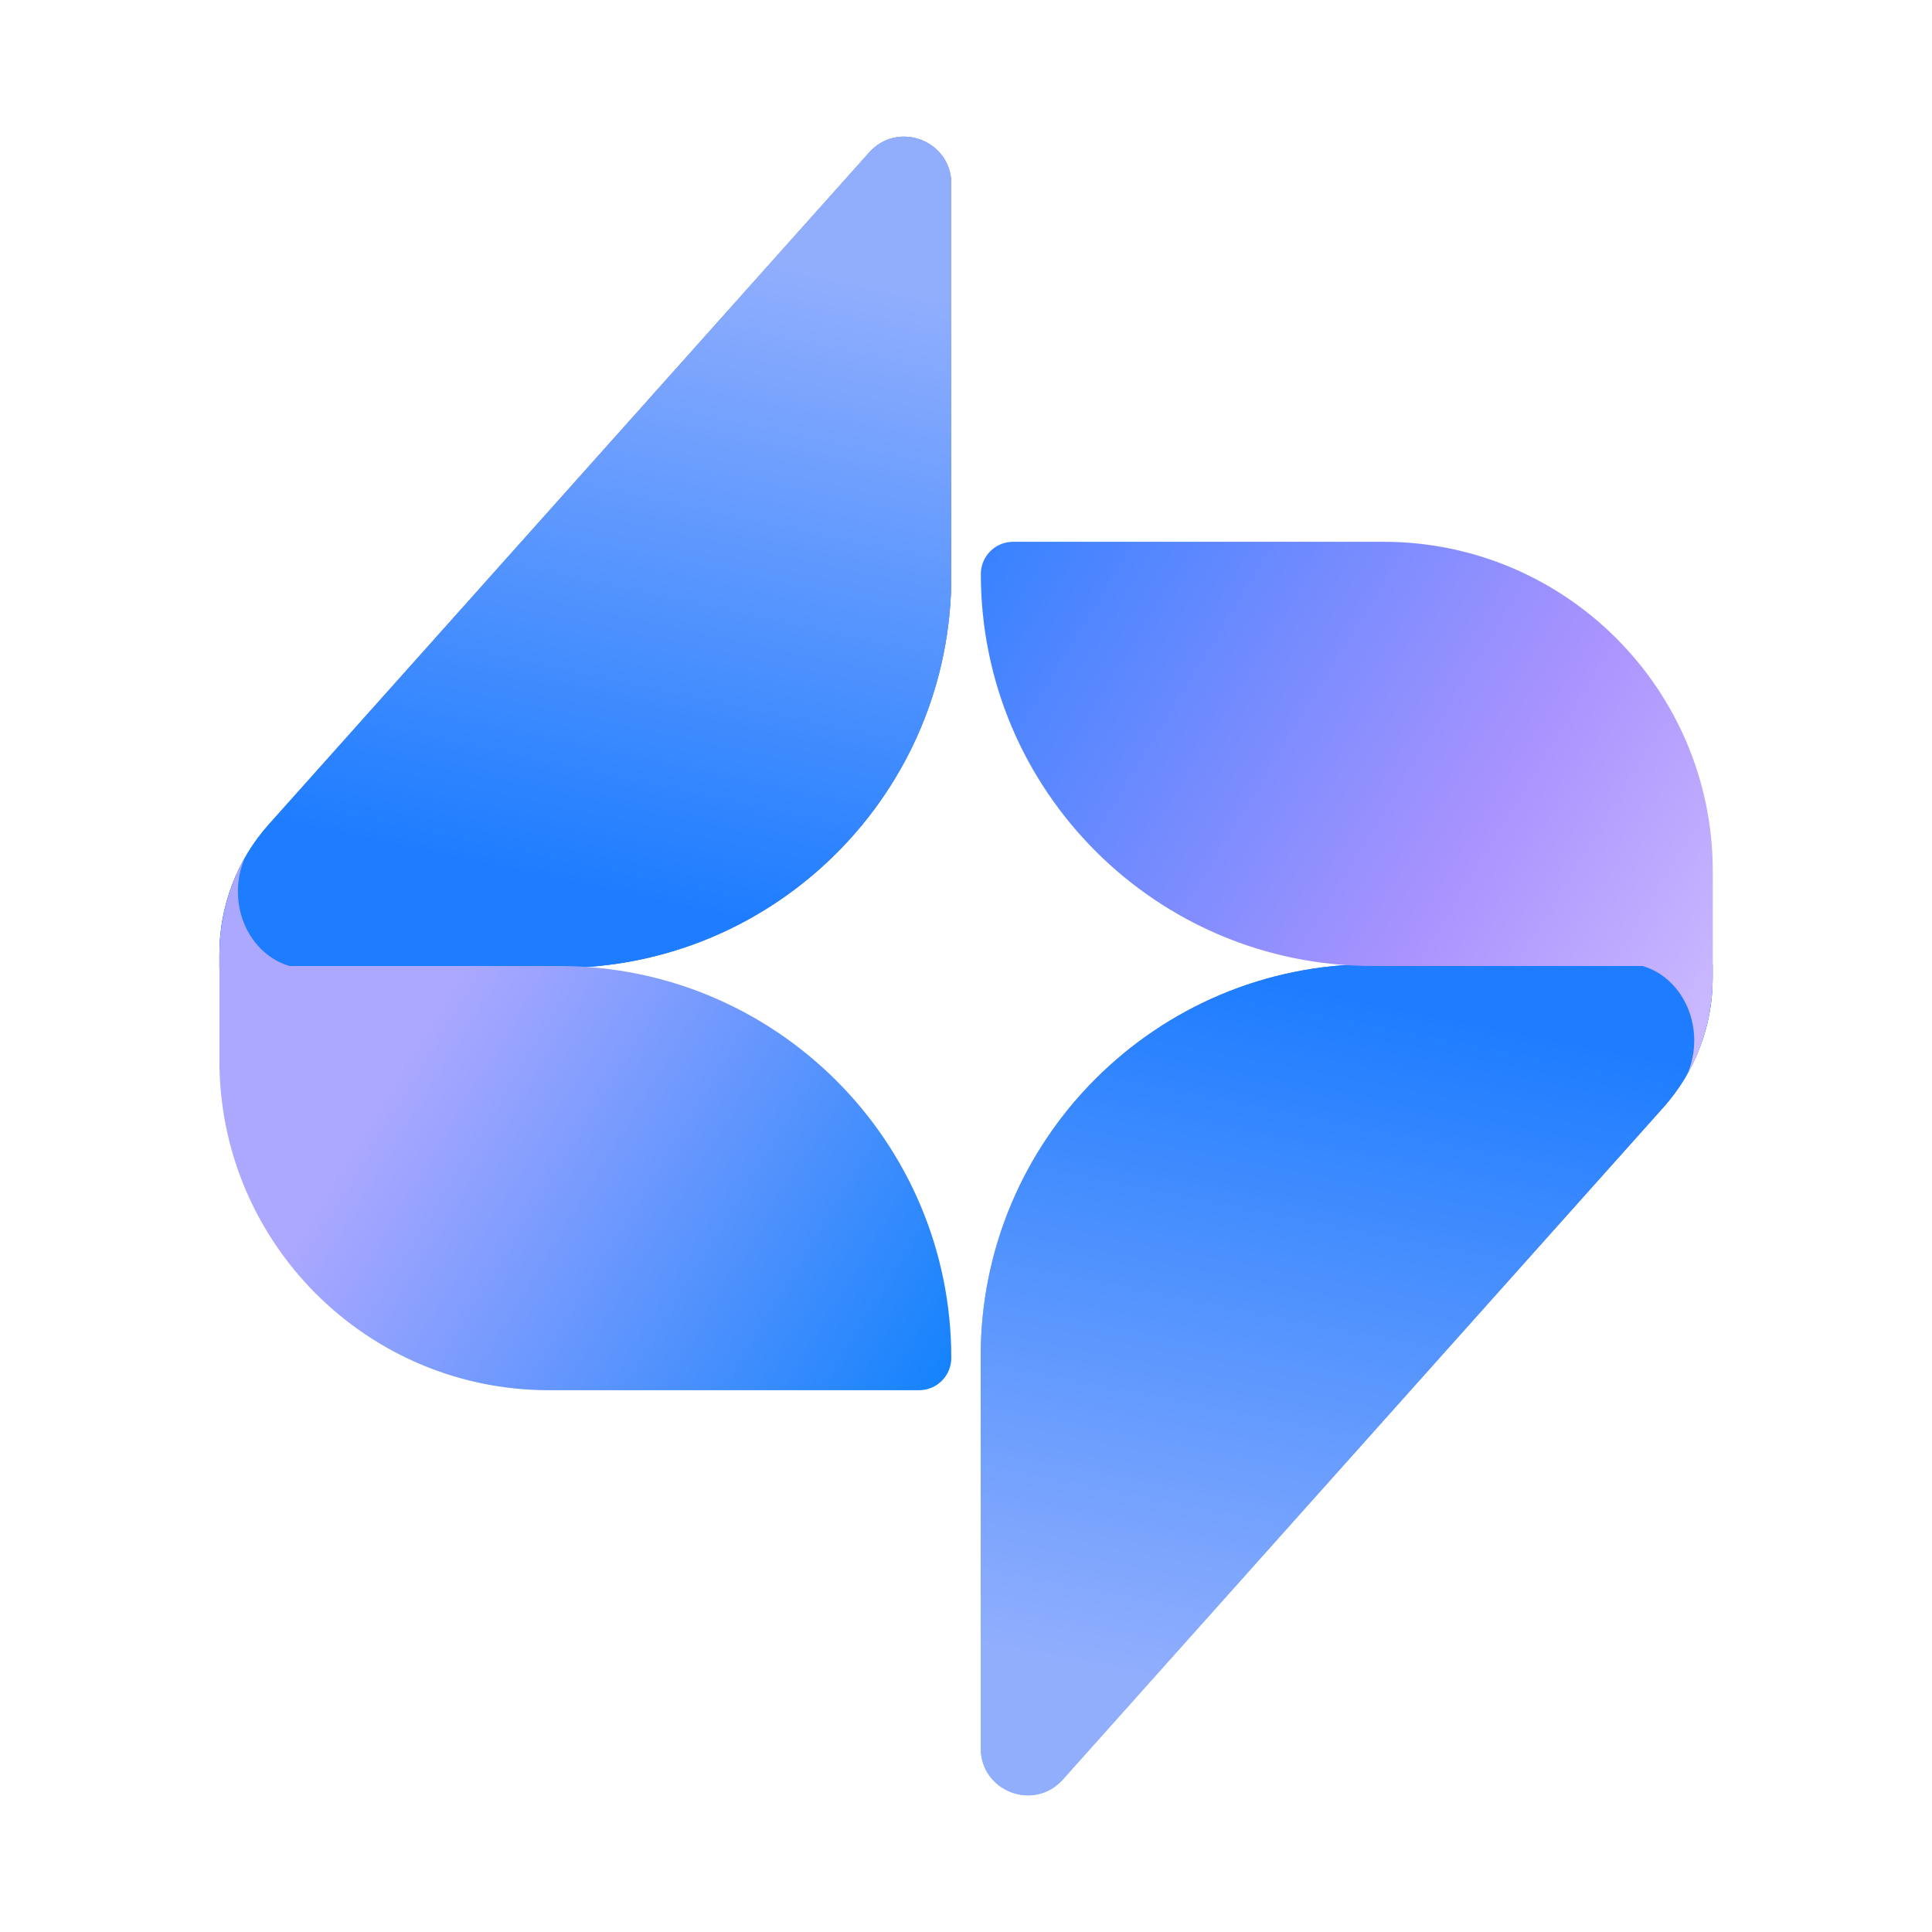
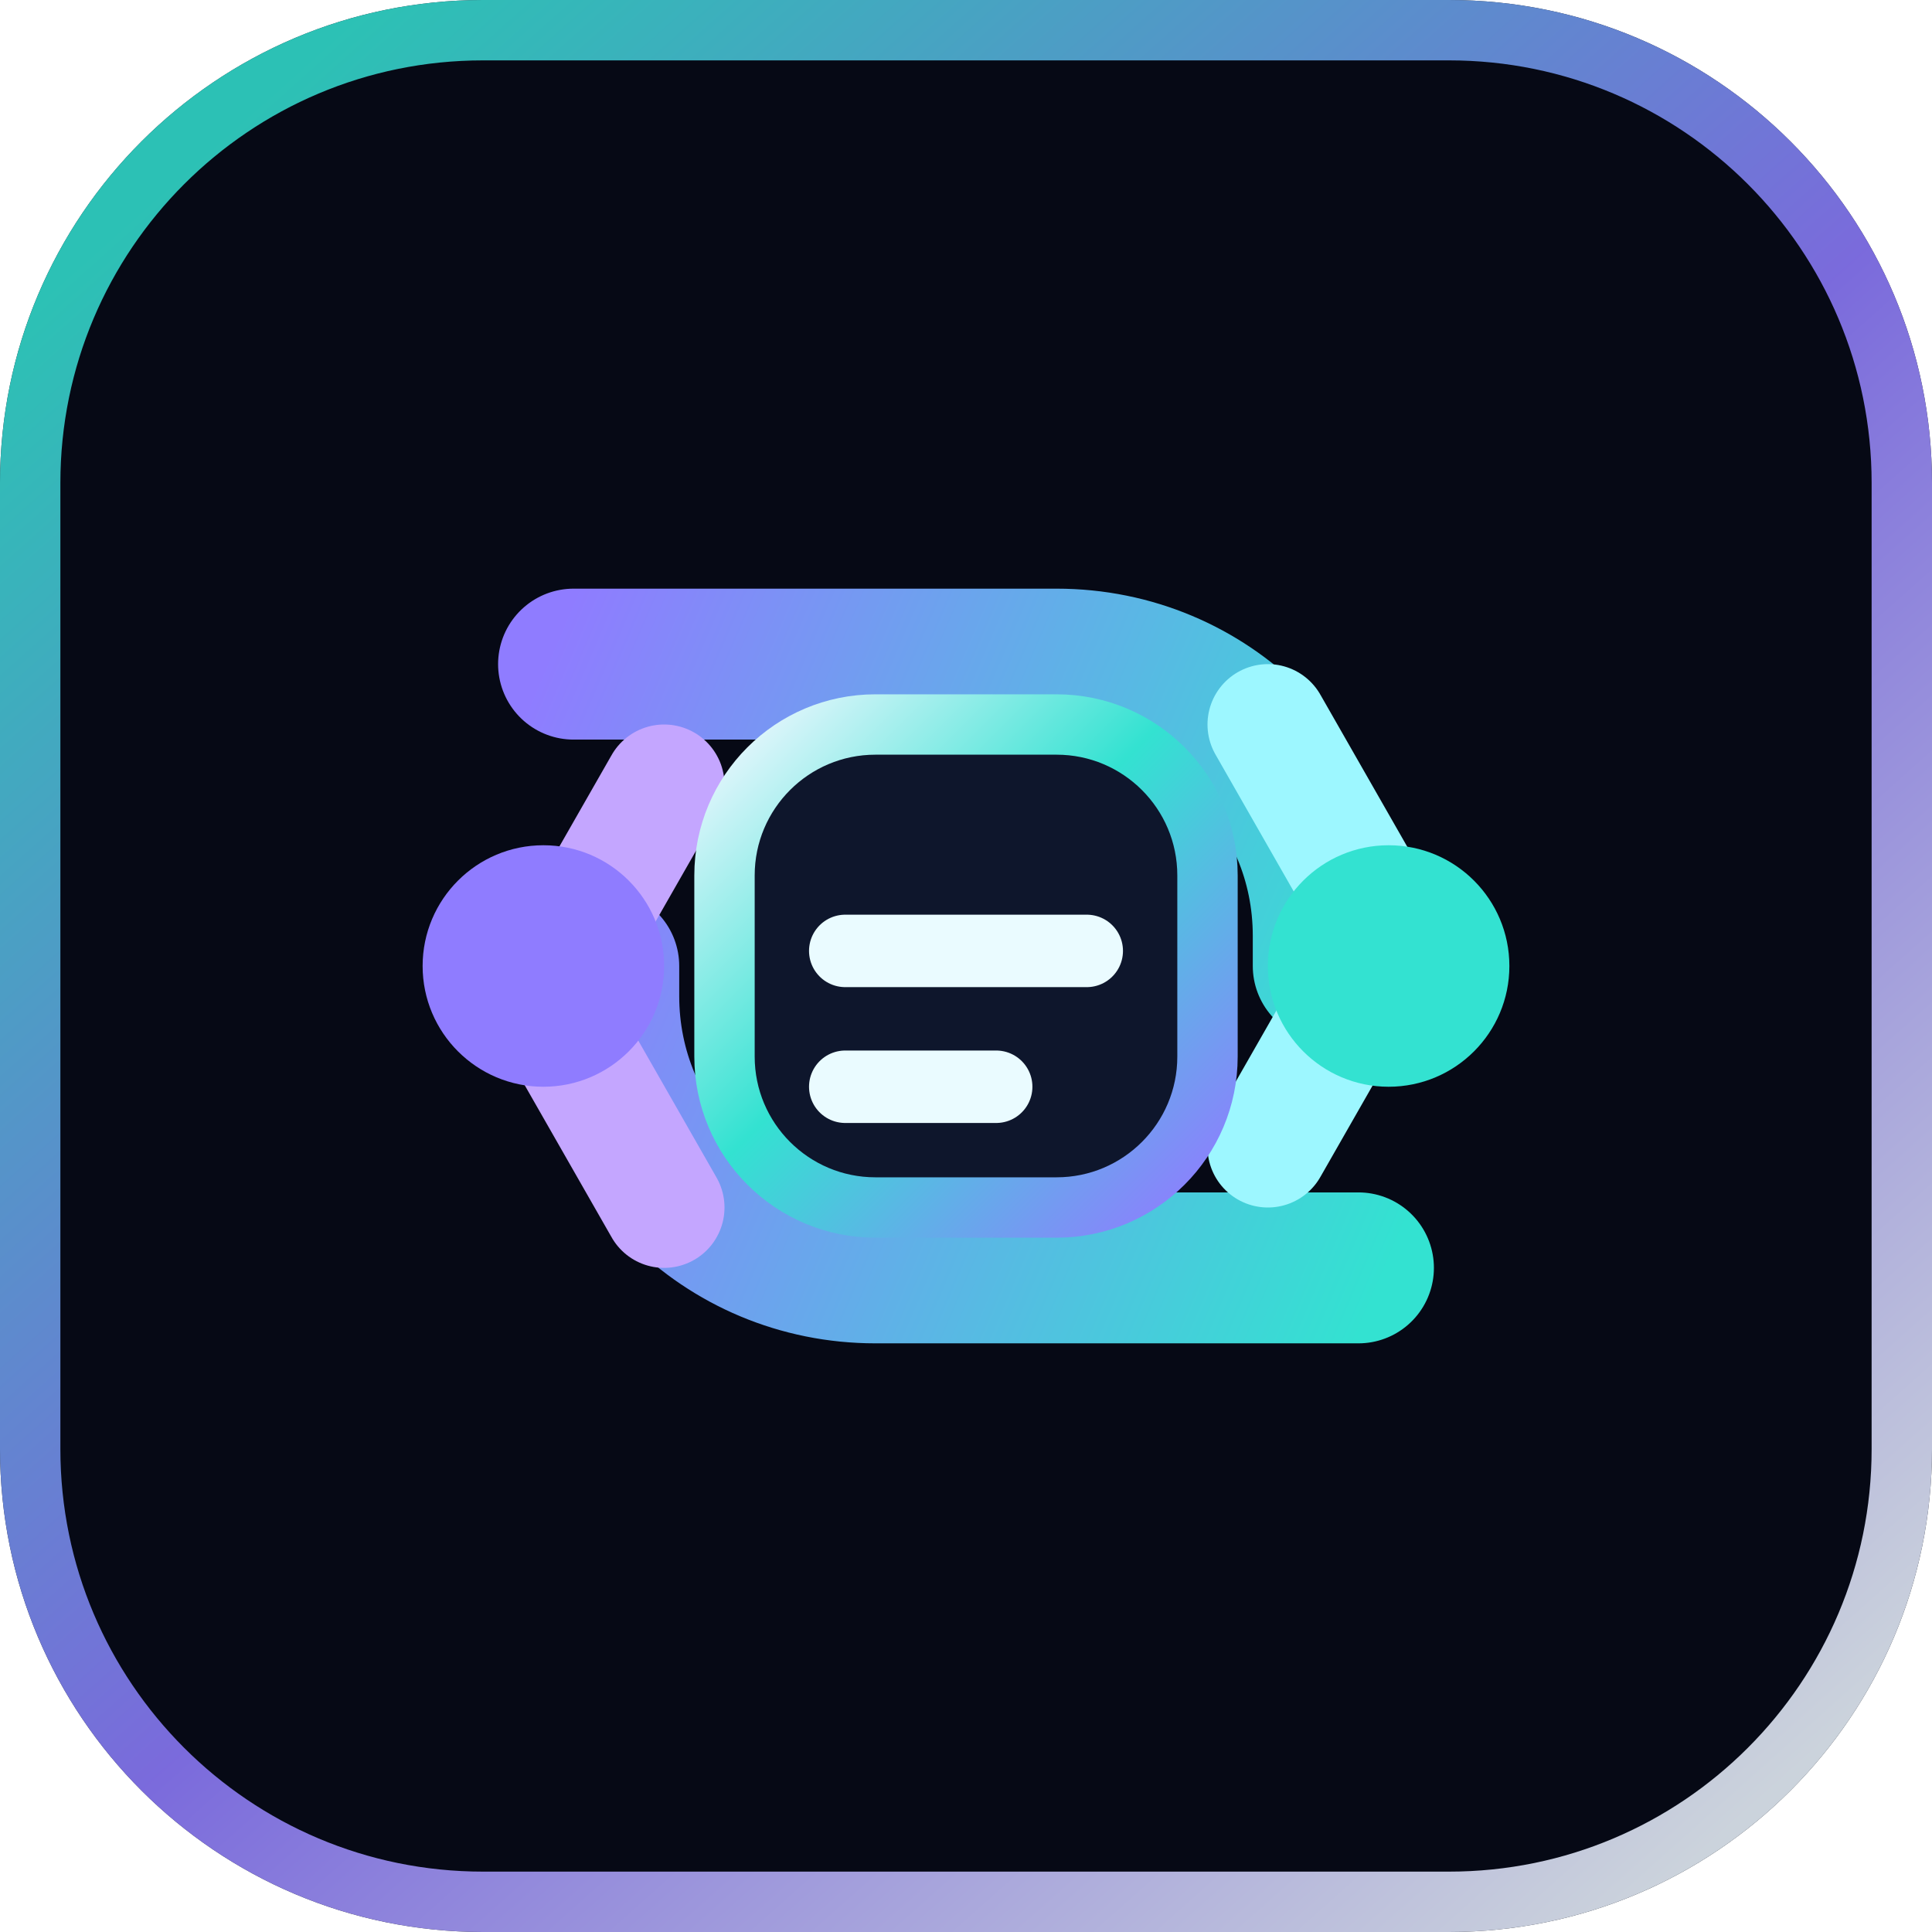
- <svg xmlns="http://www.w3.org/2000/svg" width="28" height="28" viewBox="0 0 28 28" fill="none">
-   <path d="M14.213 25.336V19.653C14.213 16.516 16.756 13.973 19.893 13.973H24.821V14.178C24.821 14.868 24.566 15.536 24.106 16.05L15.404 25.79C14.985 26.259 14.213 25.963 14.213 25.336Z" fill="url(#paint0_linear_8585_129329)" />
-   <path d="M14.213 25.336V19.653C14.213 16.516 16.756 13.973 19.893 13.973H24.821V14.178C24.821 14.868 24.566 15.536 24.106 16.05L15.404 25.79C14.985 26.259 14.213 25.963 14.213 25.336Z" fill="url(#paint1_linear_8585_129329)" />
-   <path d="M20.049 7.852H14.683C14.423 7.852 14.215 8.062 14.215 8.32C14.215 11.457 16.758 14 19.895 14H23.804C24.234 14.123 24.554 14.558 24.554 15.081C24.554 15.259 24.516 15.424 24.453 15.571C24.694 15.15 24.823 14.654 24.823 14.148V12.626C24.823 9.99 22.685 7.852 20.049 7.852Z" fill="url(#paint2_linear_8585_129329)" />
-   <path d="M13.787 2.664V8.348C13.787 11.485 11.244 14.028 8.107 14.028H3.18V13.822C3.18 13.133 3.434 12.465 3.894 11.95L12.597 2.21C13.015 1.742 13.787 2.038 13.787 2.664Z" fill="url(#paint3_linear_8585_129329)" />
-   <path d="M13.787 2.664V8.348C13.787 11.485 11.244 14.028 8.107 14.028H3.18V13.822C3.18 13.133 3.434 12.465 3.894 11.95L12.597 2.21C13.015 1.742 13.787 2.038 13.787 2.664Z" fill="url(#paint4_linear_8585_129329)" />
-   <path d="M13.787 2.664V8.348C13.787 11.485 11.244 14.028 8.107 14.028H3.18V13.822C3.18 13.133 3.434 12.465 3.894 11.95L12.597 2.21C13.015 1.742 13.787 2.038 13.787 2.664Z" fill="url(#paint5_linear_8585_129329)" />
-   <path d="M7.954 20.148H13.319C13.579 20.148 13.787 19.938 13.787 19.68C13.787 16.543 11.244 14 8.107 14H4.198C3.768 13.877 3.448 13.442 3.448 12.919C3.448 12.741 3.486 12.576 3.549 12.429C3.308 12.85 3.18 13.346 3.18 13.852V15.374C3.18 18.011 5.318 20.148 7.954 20.148Z" fill="url(#paint6_linear_8585_129329)" />
+ <svg xmlns="http://www.w3.org/2000/svg" width="64" height="64" viewBox="0 0 64 64" fill="none">
+   <rect width="64" height="64" rx="16" fill="#060915" />
+   <rect x="1" y="1" width="62" height="62" rx="15" stroke="url(#edge)" stroke-opacity=".85" stroke-width="2" />
+   <path d="M19 22h16c5 0 9 4 9 9v1" stroke="url(#flowA)" stroke-width="5" stroke-linecap="round" />
+   <path d="M45 42H29c-5 0-9-4-9-9v-1" stroke="url(#flowB)" stroke-width="5" stroke-linecap="round" />
+   <path d="M42 24l4 7-4 7" stroke="#9DF7FF" stroke-width="4" stroke-linecap="round" stroke-linejoin="round" />
+   <path d="M22 40l-4-7 4-7" stroke="#C4A6FF" stroke-width="4" stroke-linecap="round" stroke-linejoin="round" />
+   <rect x="24" y="24" width="16" height="16" rx="5" fill="#0E162C" stroke="url(#core)" stroke-width="2" />
+   <path d="M28 31.5h8M28 36h5" stroke="#EAFBFF" stroke-width="2.4" stroke-linecap="round" />
+   <circle cx="18" cy="32" r="4" fill="#8F7CFF" />
+   <circle cx="46" cy="32" r="4" fill="#33E2D1" />
  <defs>
-     <linearGradient id="paint0_linear_8585_129329" x1="23.728" y1="12.519" x2="14.192" y2="21.992" gradientUnits="userSpaceOnUse">
-       <stop offset="0.197" stop-color="#2C68FF" />
-       <stop offset="1" stop-color="#9CB5FF" />
+     <linearGradient id="edge" x1="8" y1="4" x2="58" y2="60" gradientUnits="userSpaceOnUse">
+       <stop stop-color="#33E2D1" />
+       <stop offset=".52" stop-color="#8F7CFF" />
+       <stop offset="1" stop-color="#EEF7FF" />
    </linearGradient>
-     <linearGradient id="paint1_linear_8585_129329" x1="23.745" y1="13.967" x2="21.023" y2="27.785" gradientUnits="userSpaceOnUse">
-       <stop offset="0.092" stop-color="#1E7DFF" />
-       <stop offset="0.821" stop-color="#91AEFD" />
+     <linearGradient id="flowA" x1="18" y1="22" x2="46" y2="34" gradientUnits="userSpaceOnUse">
+       <stop stop-color="#8F7CFF" />
+       <stop offset="1" stop-color="#33E2D1" />
    </linearGradient>
-     <linearGradient id="paint2_linear_8585_129329" x1="13.329" y1="7.416" x2="26.584" y2="15.546" gradientUnits="userSpaceOnUse">
-       <stop stop-color="#2880FF" />
-       <stop offset="0.603" stop-color="#AA93FE" />
-       <stop offset="0.925" stop-color="#D0C0FF" />
+     <linearGradient id="flowB" x1="46" y1="42" x2="18" y2="30" gradientUnits="userSpaceOnUse">
+       <stop stop-color="#33E2D1" />
+       <stop offset="1" stop-color="#8F7CFF" />
    </linearGradient>
-     <linearGradient id="paint3_linear_8585_129329" x1="-2.179" y1="16.97" x2="16.194" y2="3.209" gradientUnits="userSpaceOnUse">
-       <stop offset="0.294" stop-color="#FFEDDC" />
-       <stop offset="0.849" stop-color="#50AAFF" />
-     </linearGradient>
-     <linearGradient id="paint4_linear_8585_129329" x1="5.251" y1="14.044" x2="7.591" y2="-1.345" gradientUnits="userSpaceOnUse">
-       <stop stop-color="#2075FF" />
-       <stop offset="0.837" stop-color="#A892FE" />
-     </linearGradient>
-     <linearGradient id="paint5_linear_8585_129329" x1="5.717" y1="13.475" x2="8.413" y2="0.832" gradientUnits="userSpaceOnUse">
-       <stop offset="0.092" stop-color="#1E7DFF" />
-       <stop offset="0.821" stop-color="#91AEFD" />
-     </linearGradient>
-     <linearGradient id="paint6_linear_8585_129329" x1="14.519" y1="20.827" x2="2.325" y2="13.371" gradientUnits="userSpaceOnUse">
-       <stop offset="0.085" stop-color="#1683FC" />
-       <stop offset="0.721" stop-color="#ADA8FF" />
+     <linearGradient id="core" x1="24" y1="24" x2="40" y2="40" gradientUnits="userSpaceOnUse">
+       <stop stop-color="#EEF7FF" />
+       <stop offset=".45" stop-color="#33E2D1" />
+       <stop offset="1" stop-color="#8F7CFF" />
    </linearGradient>
  </defs>
</svg>
